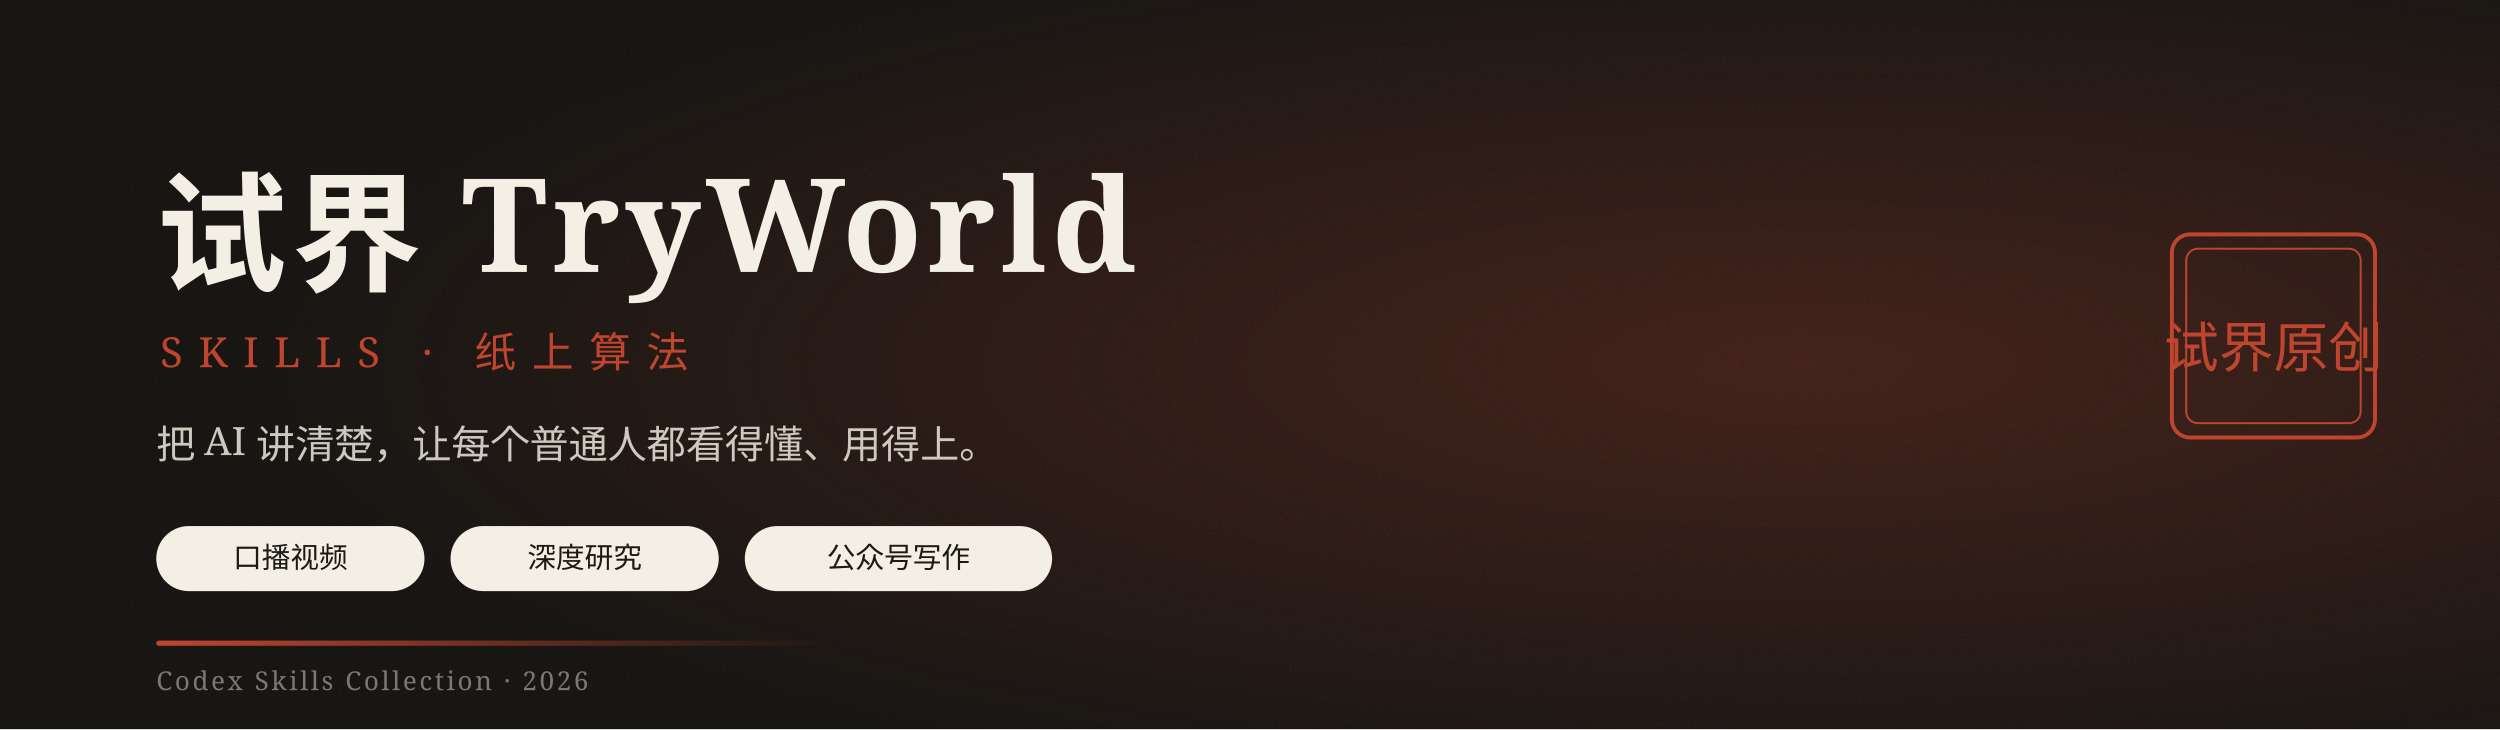
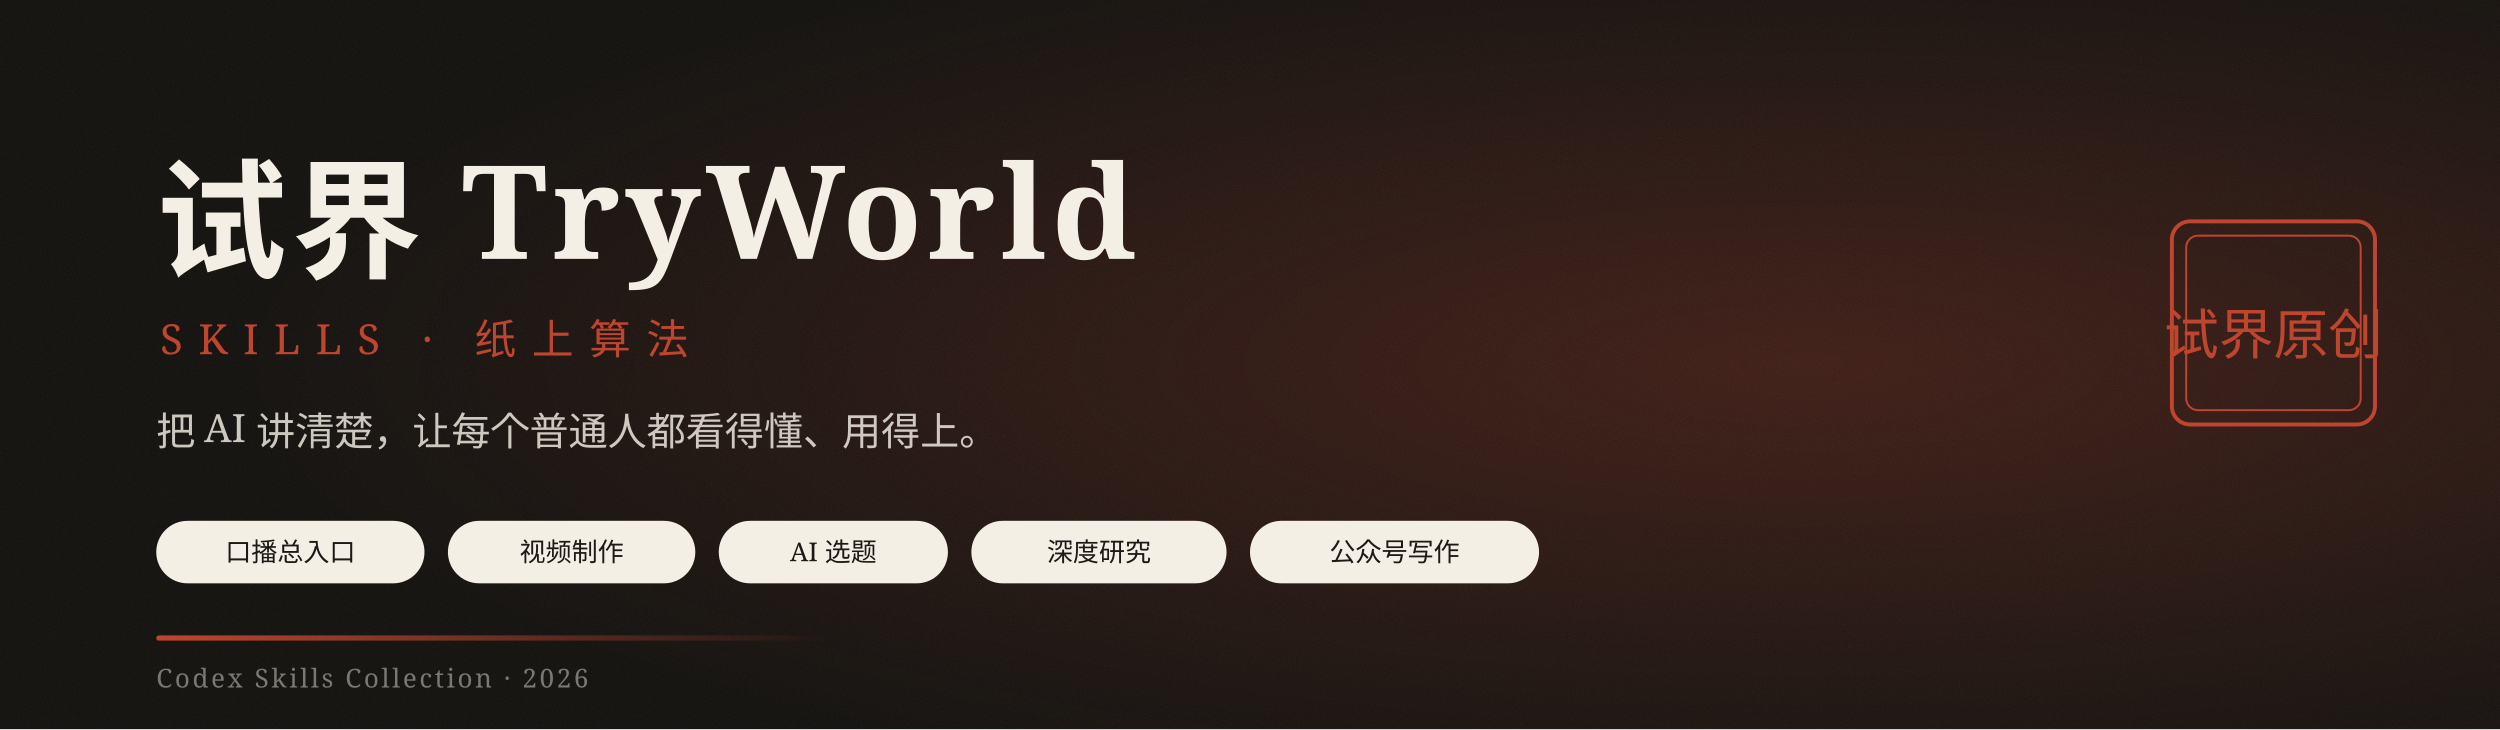
<svg xmlns="http://www.w3.org/2000/svg" width="1920" height="560" viewBox="0 0 1920 560">
  <defs>
    <filter id="grain" x="0" y="0" width="100%" height="100%">
      <feTurbulence type="fractalNoise" baseFrequency="0.8" numOctaves="2" stitchTiles="stitch" />
      <feColorMatrix type="matrix" values="0 0 0 0 1  0 0 0 0 0.95  0 0 0 0 0.89  0 0 0 0.05 0" />
    </filter>
    <radialGradient id="glow" cx="0.72" cy="0.5" r="0.62">
      <stop offset="0%" stop-color="#C0452F" stop-opacity="0.26" />
      <stop offset="100%" stop-color="#C0452F" stop-opacity="0" />
    </radialGradient>
    <linearGradient id="rule" x1="0" y1="0" x2="1" y2="0">
      <stop offset="0%" stop-color="#C0452F" />
      <stop offset="100%" stop-color="#C0452F" stop-opacity="0" />
    </linearGradient>
  </defs>
  <rect width="1920" height="560" fill="#12100D" />
  <rect width="1920" height="560" fill="url(#glow)" />
  <rect width="1920" height="560" filter="url(#grain)" />
  <g font-family="Georgia, 'Noto Serif SC', 'Songti SC', 'SimSun', serif">
-     <text x="120" y="216" font-size="100" font-weight="700" fill="#F4EFE4" letter-spacing="4">试界 TryWorld</text>
-     <text x="123" y="282" font-size="32" fill="#C0452F" letter-spacing="12">SKILLS · 纸上算法</text>
-     <text x="120" y="352" font-size="30" fill="rgba(244,239,228,0.82)">把 AI 讲清楚，让每个普通人都看得懂、用得上。</text>
-     <g font-size="22" font-family="'Noto Serif SC','Songti SC','SimSun',serif">
-       <rect x="120" y="404" width="206" height="50" rx="25" fill="#F4EFE4" />
-       <text x="223" y="436" text-anchor="middle" fill="#1C1916">口播视频</text>
-       <rect x="346" y="404" width="206" height="50" rx="25" fill="#F4EFE4" />
-       <text x="449" y="436" text-anchor="middle" fill="#1C1916">深度研究</text>
-       <rect x="572" y="404" width="236" height="50" rx="25" fill="#F4EFE4" />
-       <text x="690" y="436" text-anchor="middle" fill="#1C1916">公众号写作</text>
+     <text x="120" y="206" font-size="100" font-weight="700" fill="#F4EFE4" letter-spacing="4">试界 TryWorld</text>
+     <text x="123" y="272" font-size="32" fill="#C0452F" letter-spacing="12">SKILLS · 纸上算法</text>
+     <text x="120" y="342" font-size="30" fill="rgba(244,239,228,0.82)">把 AI 讲清楚，让每个普通人都看得懂、用得上。</text>
+     <g font-size="20" font-family="'Noto Serif SC','Songti SC','SimSun',serif">
+       <rect x="120" y="400" width="206" height="48" rx="24" fill="#F4EFE4" />
+       <text x="223" y="431" text-anchor="middle" fill="#1C1916">口播总入口</text>
+       <rect x="344" y="400" width="190" height="48" rx="24" fill="#F4EFE4" />
+       <text x="439" y="431" text-anchor="middle" fill="#1C1916">视频制作</text>
+       <rect x="552" y="400" width="176" height="48" rx="24" fill="#F4EFE4" />
+       <text x="640" y="431" text-anchor="middle" fill="#1C1916">AI 选题</text>
+       <rect x="746" y="400" width="196" height="48" rx="24" fill="#F4EFE4" />
+       <text x="844" y="431" text-anchor="middle" fill="#1C1916">深度研究</text>
+       <rect x="960" y="400" width="222" height="48" rx="24" fill="#F4EFE4" />
+       <text x="1071" y="431" text-anchor="middle" fill="#1C1916">公众号写作</text>
    </g>
  </g>
-   <g transform="translate(1668, 180)">
+   <g transform="translate(1668, 170)">
    <rect x="0" y="0" width="156" height="156" rx="14" fill="none" stroke="#C0452F" stroke-width="3" />
    <rect x="11" y="11" width="134" height="134" rx="9" fill="none" stroke="#C0452F" stroke-width="1.5" />
    <text x="78" y="102" font-size="42" fill="#C0452F" text-anchor="middle" font-family="'Noto Serif SC','Songti SC','SimSun',serif">试界原创</text>
  </g>
-   <rect x="120" y="492" width="520" height="4" rx="2" fill="url(#rule)" />
-   <text x="120" y="530" font-size="20" fill="rgba(244,239,228,0.45)" letter-spacing="2" font-family="'Noto Serif SC','Songti SC','SimSun',serif">Codex Skills Collection · 2026</text>
+   <rect x="120" y="488" width="520" height="4" rx="2" fill="url(#rule)" />
+   <text x="120" y="528" font-size="20" fill="rgba(244,239,228,0.45)" letter-spacing="2" font-family="'Noto Serif SC','Songti SC','SimSun',serif">Codex Skills Collection · 2026</text>
</svg>
